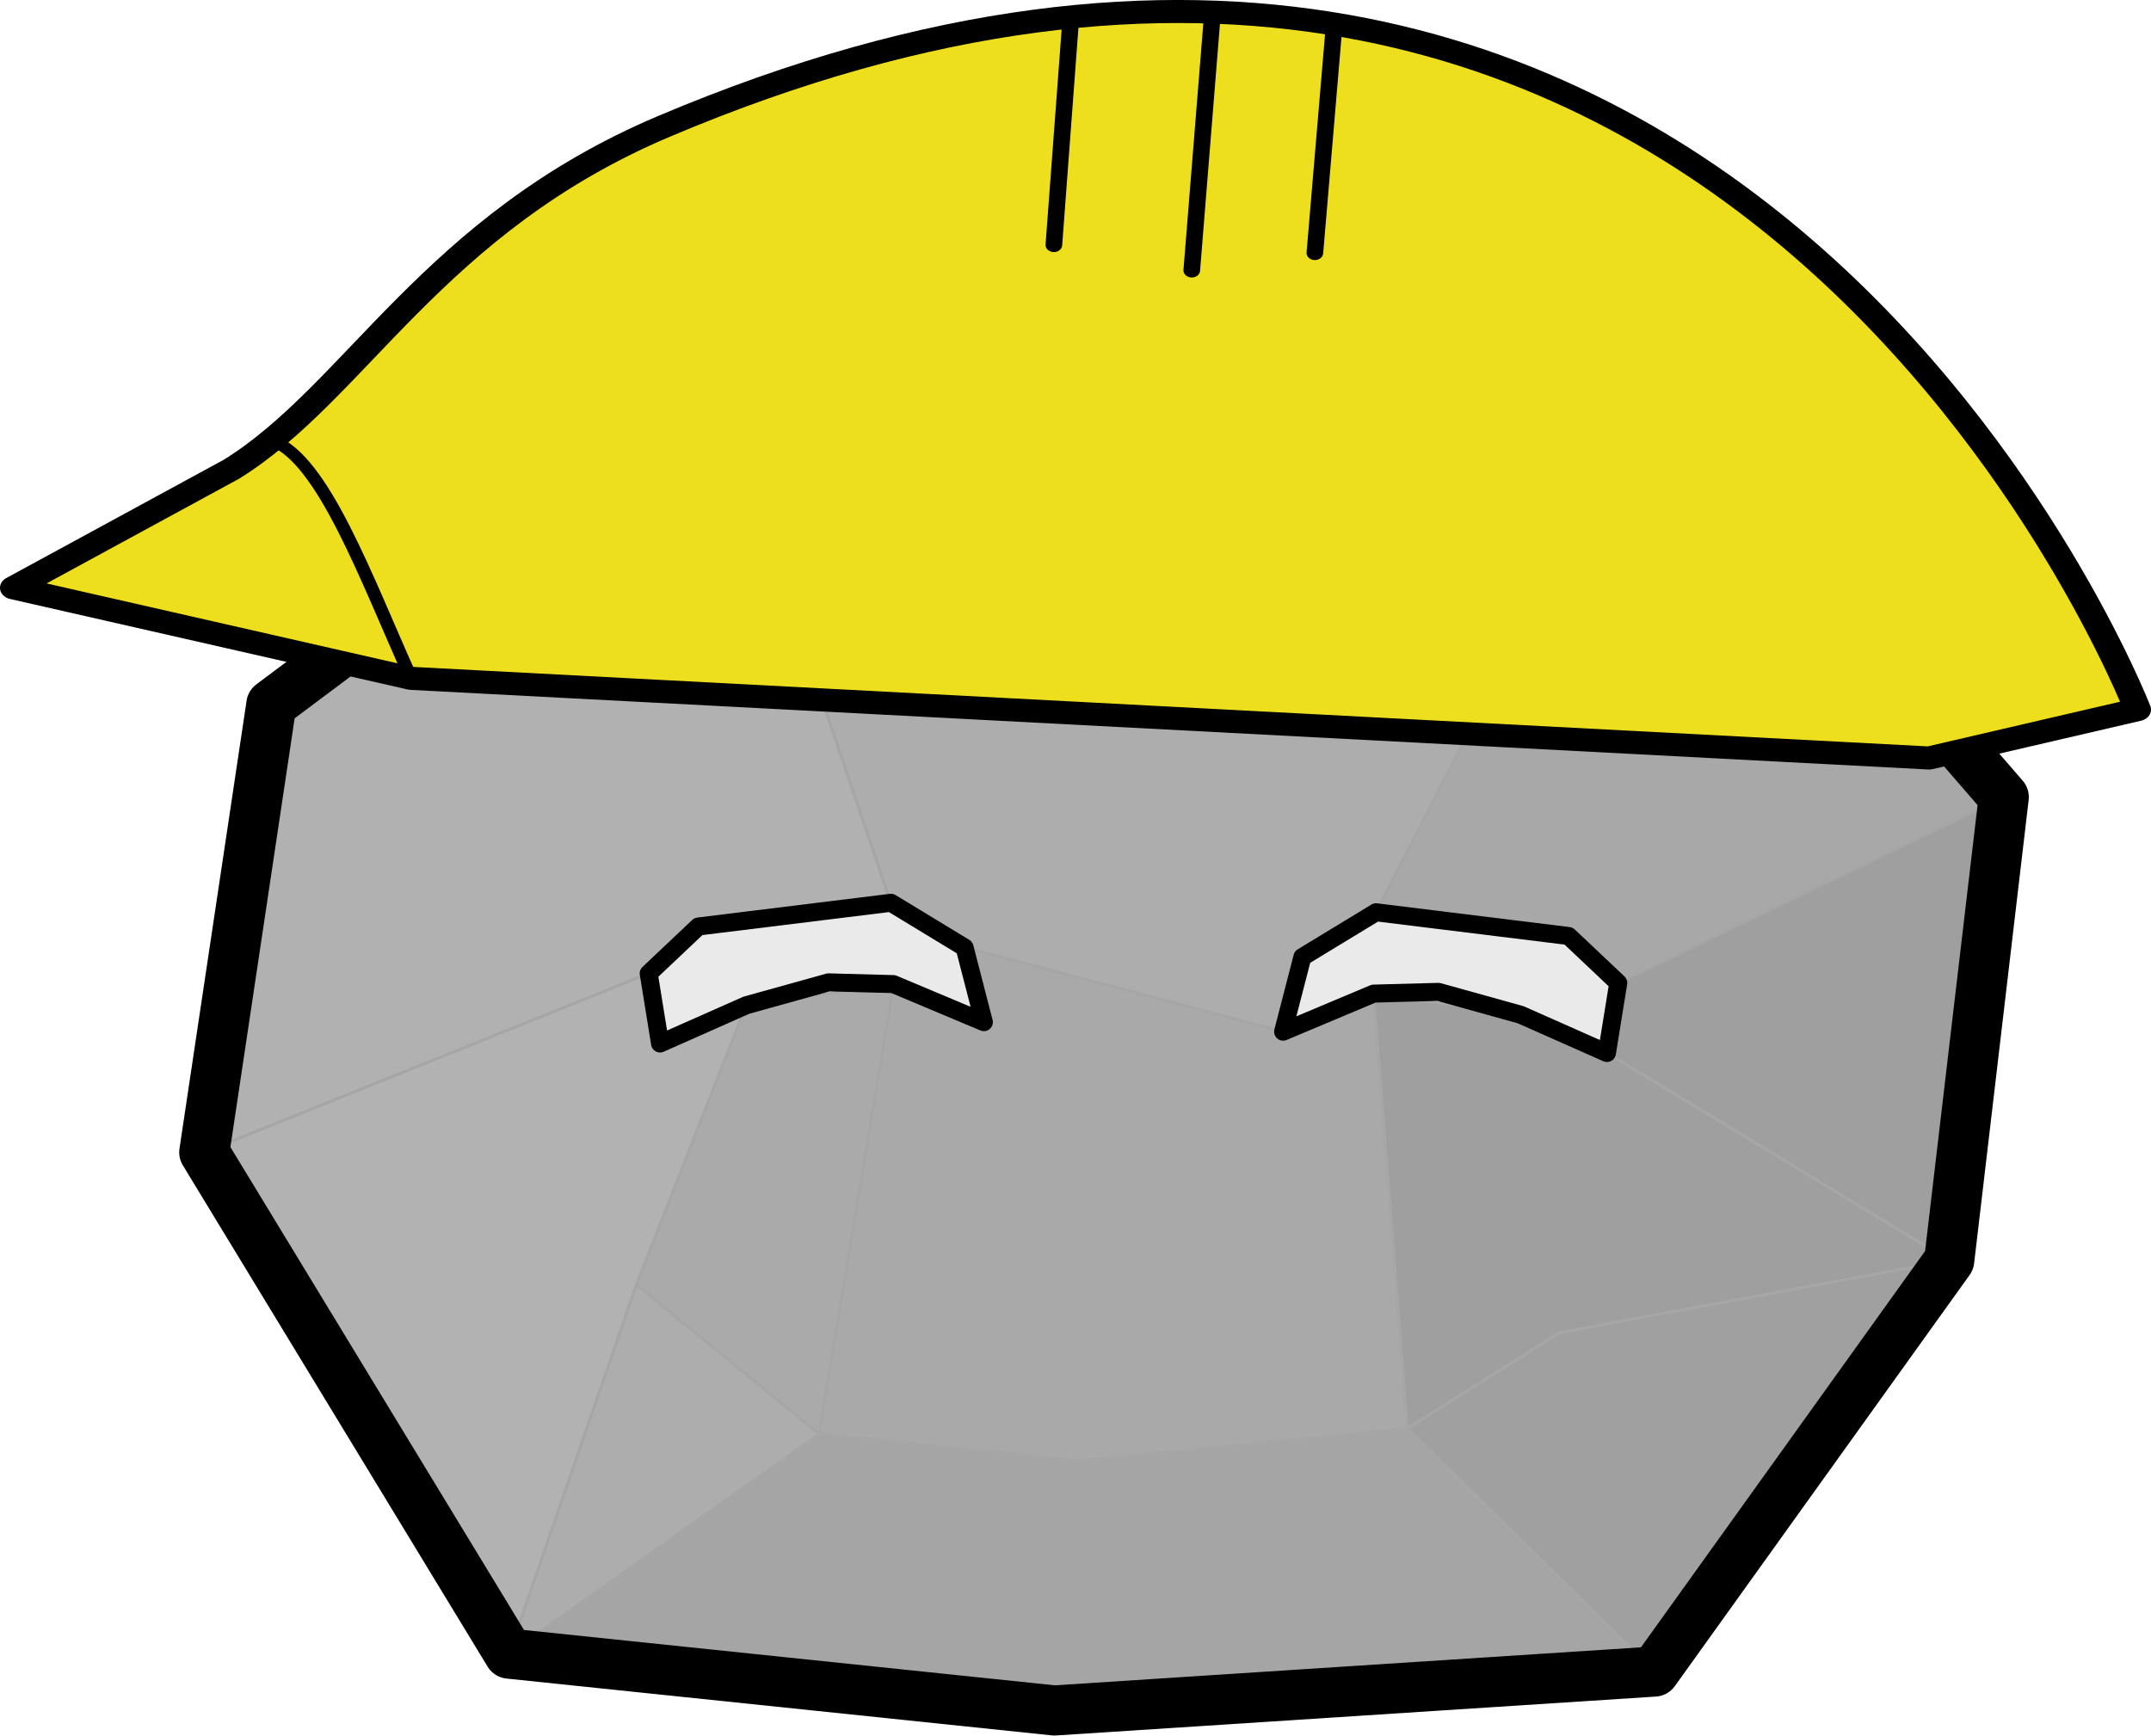
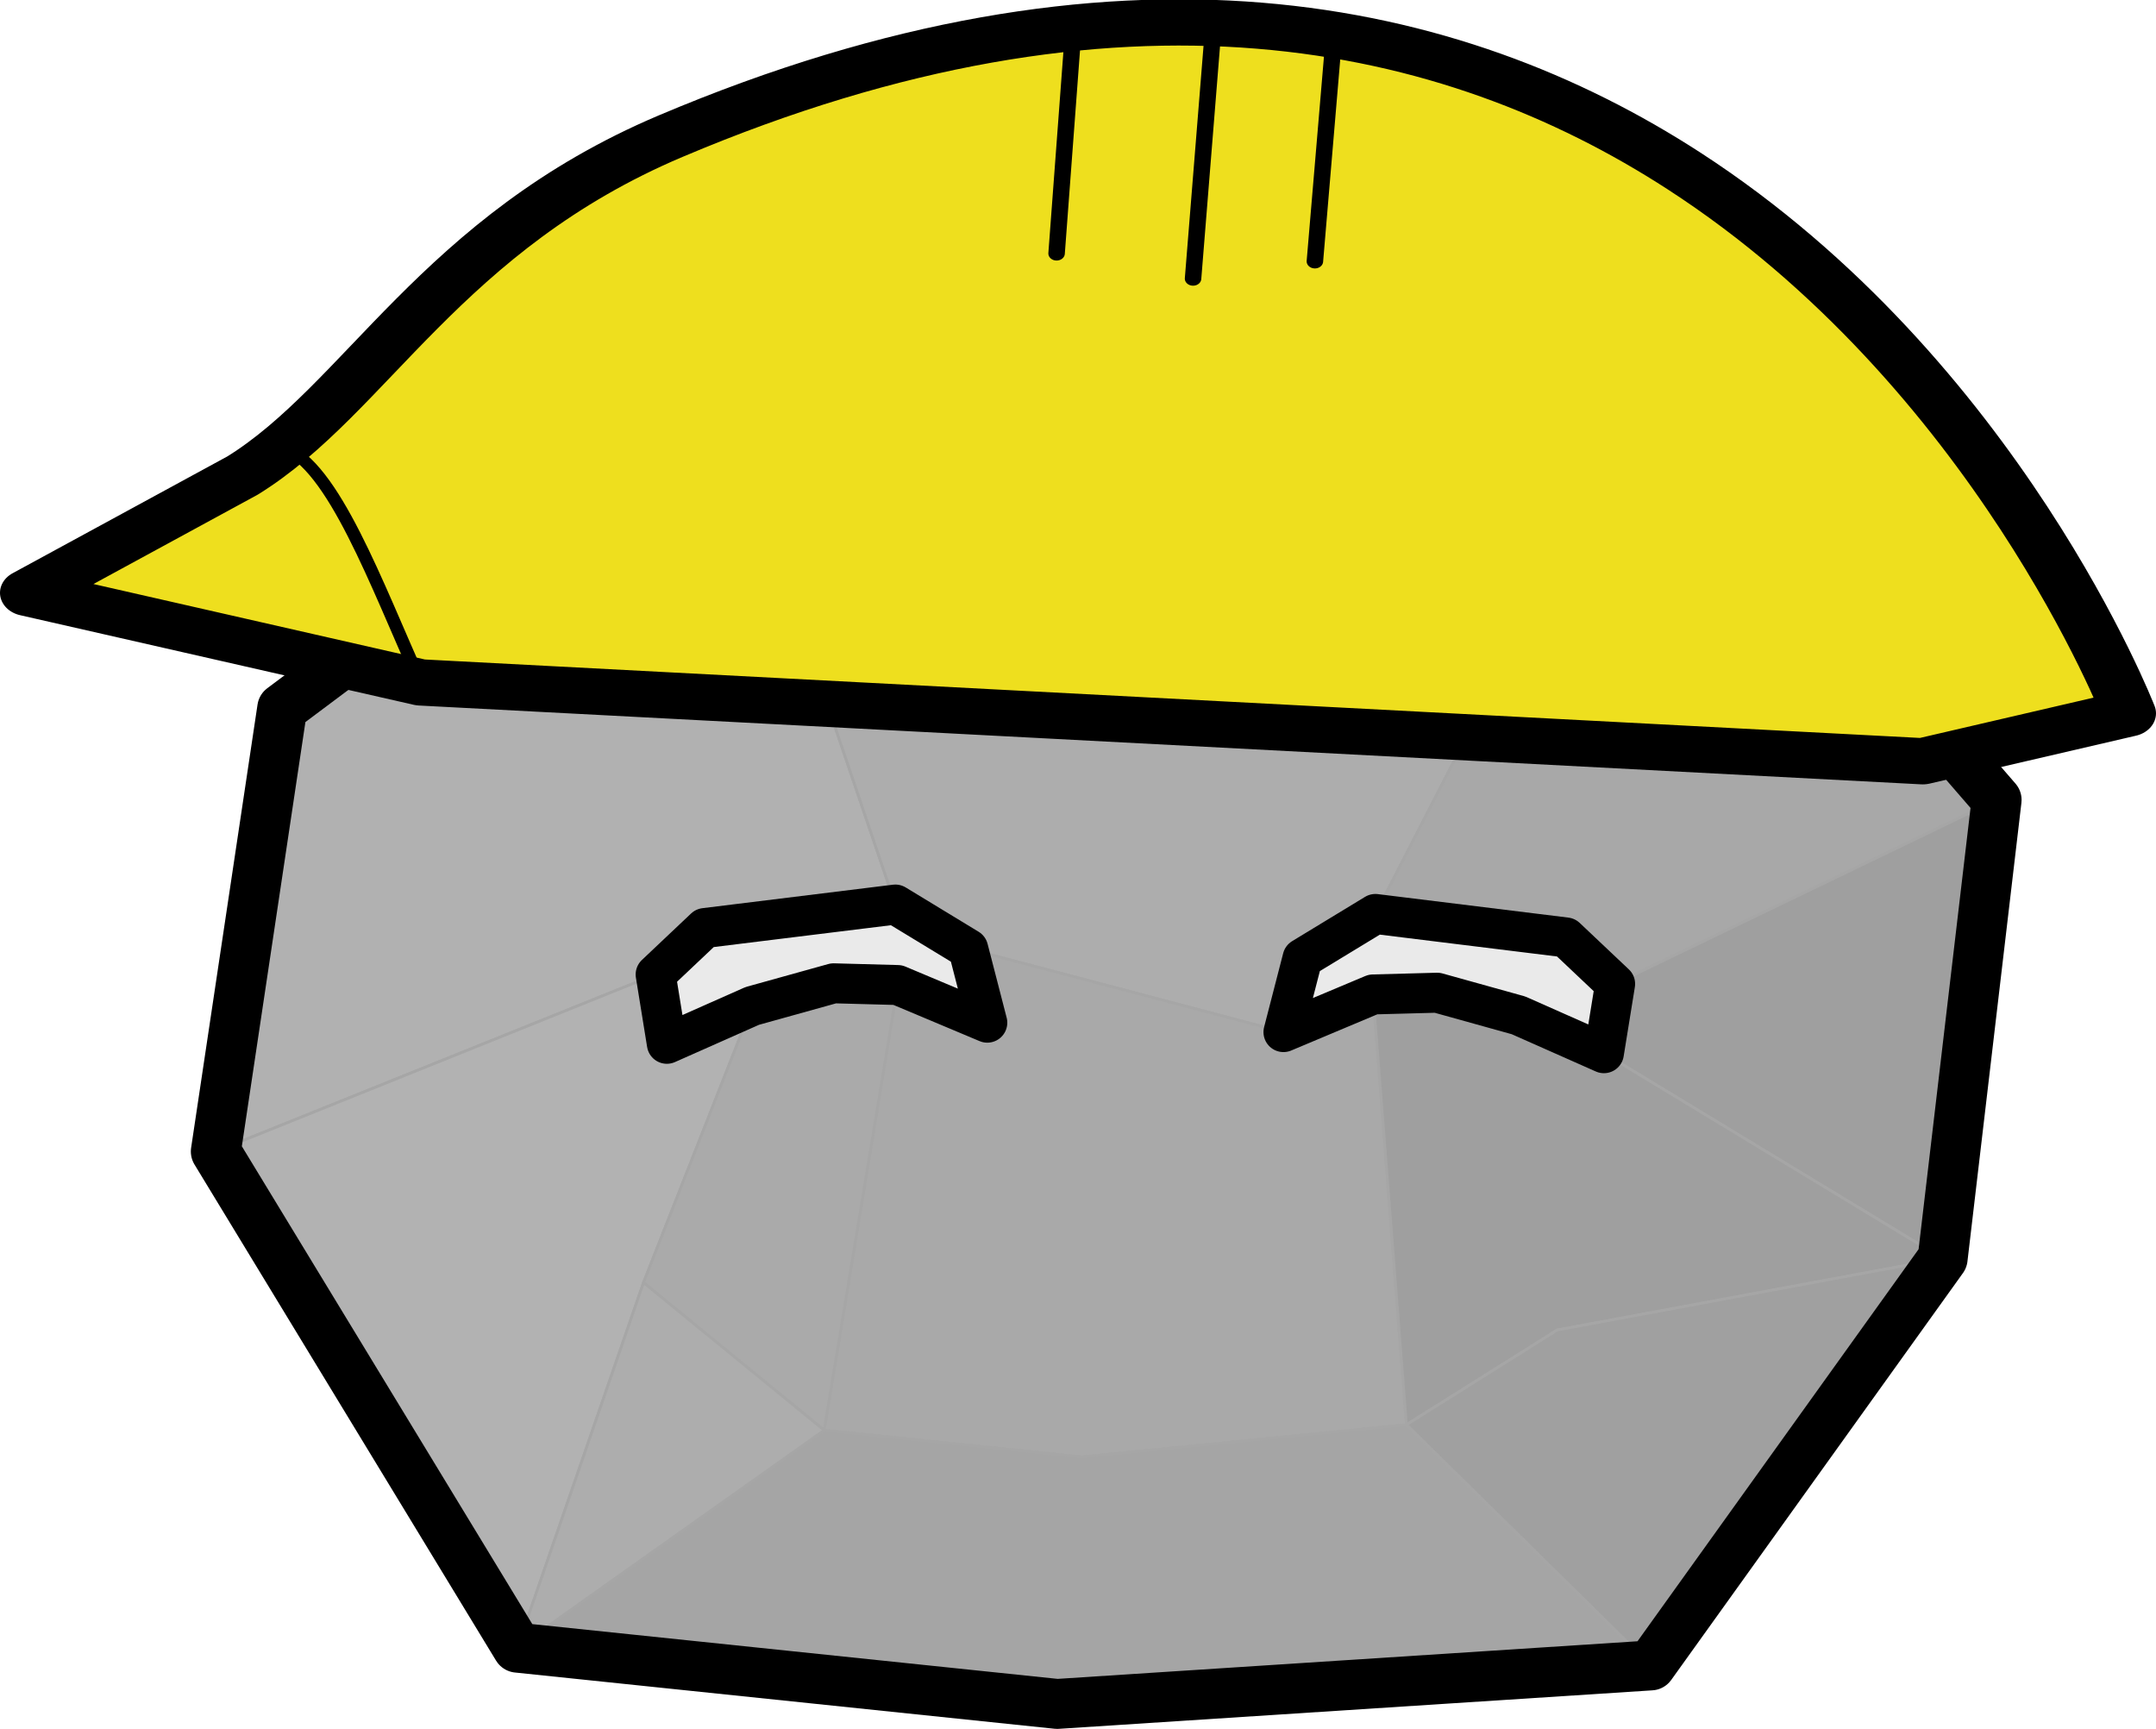
- <svg xmlns="http://www.w3.org/2000/svg" width="134.575mm" height="108.6mm" viewBox="0 0 134.575 108.6" version="1.1" id="svg926">
+ <svg xmlns="http://www.w3.org/2000/svg" width="136.303mm" height="109.309mm" viewBox="0 0 136.303 109.309" version="1.1" id="svg926">
  <defs id="defs920" />
-   <g id="layer2" transform="translate(-34.76596,-8.732892)">
+   <g id="layer2" transform="translate(-33.90235,-8.034199)">
    <path transform="translate(1.041667e-6,-1.0625e-6)" style="display:inline;fill:#eaeaea;fill-opacity:1;stroke:#000000;stroke-width:0.204px;stroke-linecap:butt;stroke-linejoin:miter;stroke-opacity:1" d="m 136.011,70.24 -3.108,-2.937 -12.047,-1.485 -4.607,2.8 -1.206,4.67 3.526,4.1 13.606,0.32 3.128,-3.085 z" id="path2259-6" />
  </g>
-   <g id="layer1" transform="translate(-34.76596,-8.732892)">
+   <g id="layer1" transform="translate(-33.90235,-8.034199)">
    <path style="display:inline;fill:#eaeaea;fill-opacity:1;stroke:#000000;stroke-width:0.204px;stroke-linecap:butt;stroke-linejoin:miter;stroke-opacity:1" d="m 75.353,69.645 3.108,-2.937 12.047,-1.485 4.607,2.8 1.206,4.67 -3.526,4.1 -13.606,0.32 -3.128,-3.085 z" id="path2259" />
    <path style="display:inline;fill:none;stroke:none;stroke-width:0.174px;stroke-linecap:butt;stroke-linejoin:miter;stroke-opacity:1" d="m 51.745,52.811 26.007,9.515 0.708,4.382 3.128,3.085 -7.71,14.949 -26.332,-3.905 z" id="path879" />
    <path style="display:inline;fill:#b1b1b1;fill-opacity:1;stroke:#a6a6a6;stroke-width:0.174px;stroke-linecap:butt;stroke-linejoin:miter;stroke-opacity:1" d="m 79.3,32.194 11.207,33.029 -12.047,1.485 -3.108,2.937 -27.807,11.193 4.199,-28.027 z" id="path896" />
    <path style="display:inline;fill:#adadad;fill-opacity:1;stroke:#a6a6a6;stroke-width:0.174px;stroke-linecap:butt;stroke-linejoin:miter;stroke-opacity:1" d="m 79.3,32.194 11.207,33.029 4.607,2.8 19.928,5.264 1.206,-4.67 4.607,-2.8 16.966,-32.979 z" id="path1510" />
    <path style="display:inline;fill:#a8a8a8;fill-opacity:1;stroke:#a6a6a6;stroke-width:0.174px;stroke-linecap:butt;stroke-linejoin:miter;stroke-opacity:1" d="m 137.822,32.838 -16.966,32.979 12.047,1.485 3.108,2.937 24.118,-11.63 z" id="path1512" />
    <path style="display:inline;fill:#9f9f9f;fill-opacity:1;stroke:#a6a6a6;stroke-width:0.174px;stroke-linecap:butt;stroke-linejoin:miter;stroke-opacity:1" d="M 156.717,87.603 135.302,74.622 v 0 l 0.709,-4.382 24.118,-11.63 z" id="path1514" />
    <path style="display:inline;fill:#a9a9a9;fill-opacity:1;stroke:#a6a6a6;stroke-width:0.174px;stroke-linecap:butt;stroke-linejoin:miter;stroke-opacity:1" d="m 95.114,68.023 1.206,4.67 -5.664,-2.381 -4.651,28.148 16.267,1.692 20.544,-2.038 -2.11,-27.207 -5.664,2.381 z" id="path1516" />
    <path style="display:inline;fill:#9f9f9f;fill-opacity:1;stroke:#a6a6a6;stroke-width:0.174px;stroke-linecap:butt;stroke-linejoin:miter;stroke-opacity:1" d="m 120.707,70.907 2.11,27.207 9.539,-5.992 24.361,-4.518 -21.415,-12.981 -5.399,-2.394 z" id="path1518" />
    <path style="display:inline;fill:#a0a0a0;fill-opacity:1;stroke:#a6a6a6;stroke-width:0.174px;stroke-linecap:butt;stroke-linejoin:miter;stroke-opacity:1" d="m 138.274,113.329 -15.457,-15.215 9.539,-5.992 24.361,-4.518 z" id="path1520" />
    <path style="display:inline;fill:#a5a5a5;fill-opacity:1;stroke:#a6a6a6;stroke-width:0.174px;stroke-linecap:butt;stroke-linejoin:miter;stroke-opacity:1" d="m 86.006,98.46 16.267,1.692 20.544,-2.038 15.457,15.215 -37.537,2.435 -34.124,-3.557 z" id="path1522" />
    <path style="display:inline;fill:#b2b2b2;fill-opacity:1;stroke:#a6a6a6;stroke-width:0.174px;stroke-linecap:butt;stroke-linejoin:miter;stroke-opacity:1" d="m 47.546,80.838 27.807,-11.193 0.709,4.382 5.399,-2.394 -6.874,17.491 -7.973,23.082 z" id="path1524" />
    <path style="display:inline;fill:#aaaaaa;fill-opacity:1;stroke:#a6a6a6;stroke-width:0.174px;stroke-linecap:butt;stroke-linejoin:miter;stroke-opacity:1" d="M 90.657,70.312 86.006,98.46 74.586,89.125 81.46,71.634 Z" id="path1526" />
    <path style="display:inline;fill:#adadad;fill-opacity:1;stroke:#a6a6a6;stroke-width:0.174px;stroke-linecap:butt;stroke-linejoin:miter;stroke-opacity:1" d="M 66.613,112.207 86.006,98.46 74.586,89.125 Z" id="path1528" />
-     <path style="display:inline;fill:none;fill-opacity:1;stroke:#000000;stroke-width:3.136;stroke-linecap:round;stroke-linejoin:round;stroke-miterlimit:4;stroke-dasharray:none;stroke-opacity:1" d="m 79.3,32.194 58.522,0.644 22.307,25.772 -3.412,28.993 -18.443,25.726 -37.537,2.435 -34.124,-3.557 -19.067,-31.369 4.199,-28.027 z" id="path2167" />
-     <path style="display:inline;fill:none;stroke:#000000;stroke-width:1.127;stroke-linecap:round;stroke-linejoin:round;stroke-miterlimit:4;stroke-dasharray:none;stroke-opacity:1" d="m 78.46,66.708 12.047,-1.485 4.607,2.8 1.206,4.67 -5.664,-2.381 -4.054,-0.109 -5.142,1.431 -5.399,2.394 -0.709,-4.382 z" id="path2206" />
+     <path style="display:inline;fill:none;fill-opacity:1;stroke:#000000;stroke-width:3.157;stroke-linecap:round;stroke-linejoin:round;stroke-miterlimit:4;stroke-dasharray:none;stroke-opacity:1" d="m 79.3,32.194 58.522,0.644 22.307,25.772 -3.412,28.993 -18.443,25.726 -37.537,2.435 -34.124,-3.557 -19.067,-31.369 4.199,-28.027 z" id="path2167" />
+     <path style="display:inline;fill:none;stroke:#000000;stroke-width:2.527;stroke-linecap:round;stroke-linejoin:round;stroke-miterlimit:4;stroke-dasharray:none;stroke-opacity:1" d="m 78.46,66.708 12.047,-1.485 4.607,2.8 1.206,4.67 -5.664,-2.381 -4.054,-0.109 -5.142,1.431 -5.399,2.394 -0.709,-4.382 z" id="path2206" />
    <g style="display:inline" id="g875" transform="matrix(0.710874,0,0,0.6097707,27.53785,-17.21596)">
-       <path id="path843" d="m 46.359,112.168 133.588,8.172 18.348,-4.967 c 0,0 -35.393,-106.424 -129.706,-59.843 C 48.204,65.597 41.495,82.807 30.52,90.718 L 11.35,102.876 Z" style="fill:#eedf1e;fill-opacity:1;stroke:#000000;stroke-width:2.365;stroke-linecap:round;stroke-linejoin:round;stroke-miterlimit:4;stroke-dasharray:none;stroke-opacity:1" />
+       <path id="path843" d="m 46.359,112.168 133.588,8.172 18.348,-4.967 c 0,0 -11.709,-35.208 -39.604,-56.259 C 138.088,43.566 108.655,35.741 68.589,55.529 48.204,65.597 41.495,82.807 30.52,90.718 L 11.35,102.876 Z" style="fill:#eedf1e;fill-opacity:1;stroke:#000000;stroke-width:4.795;stroke-linecap:round;stroke-linejoin:round;stroke-miterlimit:4;stroke-dasharray:none;stroke-opacity:1" />
      <path id="path845" d="m 116.87,44.023 -1.815,26.276 z" style="fill:none;stroke:#000000;stroke-width:1.465;stroke-linecap:round;stroke-linejoin:round;stroke-miterlimit:4;stroke-dasharray:none;stroke-opacity:1" />
      <path id="path845-3" d="m 127.599,44.971 -1.709,23.538 z" style="fill:none;stroke:#000000;stroke-width:1.465;stroke-linecap:round;stroke-linejoin:round;stroke-miterlimit:4;stroke-dasharray:none;stroke-opacity:1" />
      <path id="path845-6" d="m 104.428,44.145 -1.509,23.546 z" style="fill:none;stroke:#000000;stroke-width:1.465;stroke-linecap:round;stroke-linejoin:round;stroke-miterlimit:4;stroke-dasharray:none;stroke-opacity:1" />
      <path id="path868" d="m 34.1,87.756 c 4.507,1.873 8.312,14.202 12.26,24.412" style="fill:none;stroke:#000000;stroke-width:1.165;stroke-linecap:butt;stroke-linejoin:miter;stroke-miterlimit:4;stroke-dasharray:none;stroke-opacity:1" />
    </g>
-     <path style="display:inline;fill:none;stroke:#000000;stroke-width:1.127;stroke-linecap:round;stroke-linejoin:round;stroke-miterlimit:4;stroke-dasharray:none;stroke-opacity:1" d="m 132.903,67.303 -12.047,-1.485 -4.607,2.8 -1.206,4.67 5.664,-2.381 4.054,-0.109 5.142,1.431 5.399,2.394 0.709,-4.382 z" id="path2206-6" />
+     <path style="display:inline;fill:none;stroke:#000000;stroke-width:2.527;stroke-linecap:round;stroke-linejoin:round;stroke-miterlimit:4;stroke-dasharray:none;stroke-opacity:1" d="m 132.903,67.303 -12.047,-1.485 -4.607,2.8 -1.206,4.67 5.664,-2.381 4.054,-0.109 5.142,1.431 5.399,2.394 0.709,-4.382 z" id="path2206-6" />
  </g>
</svg>
